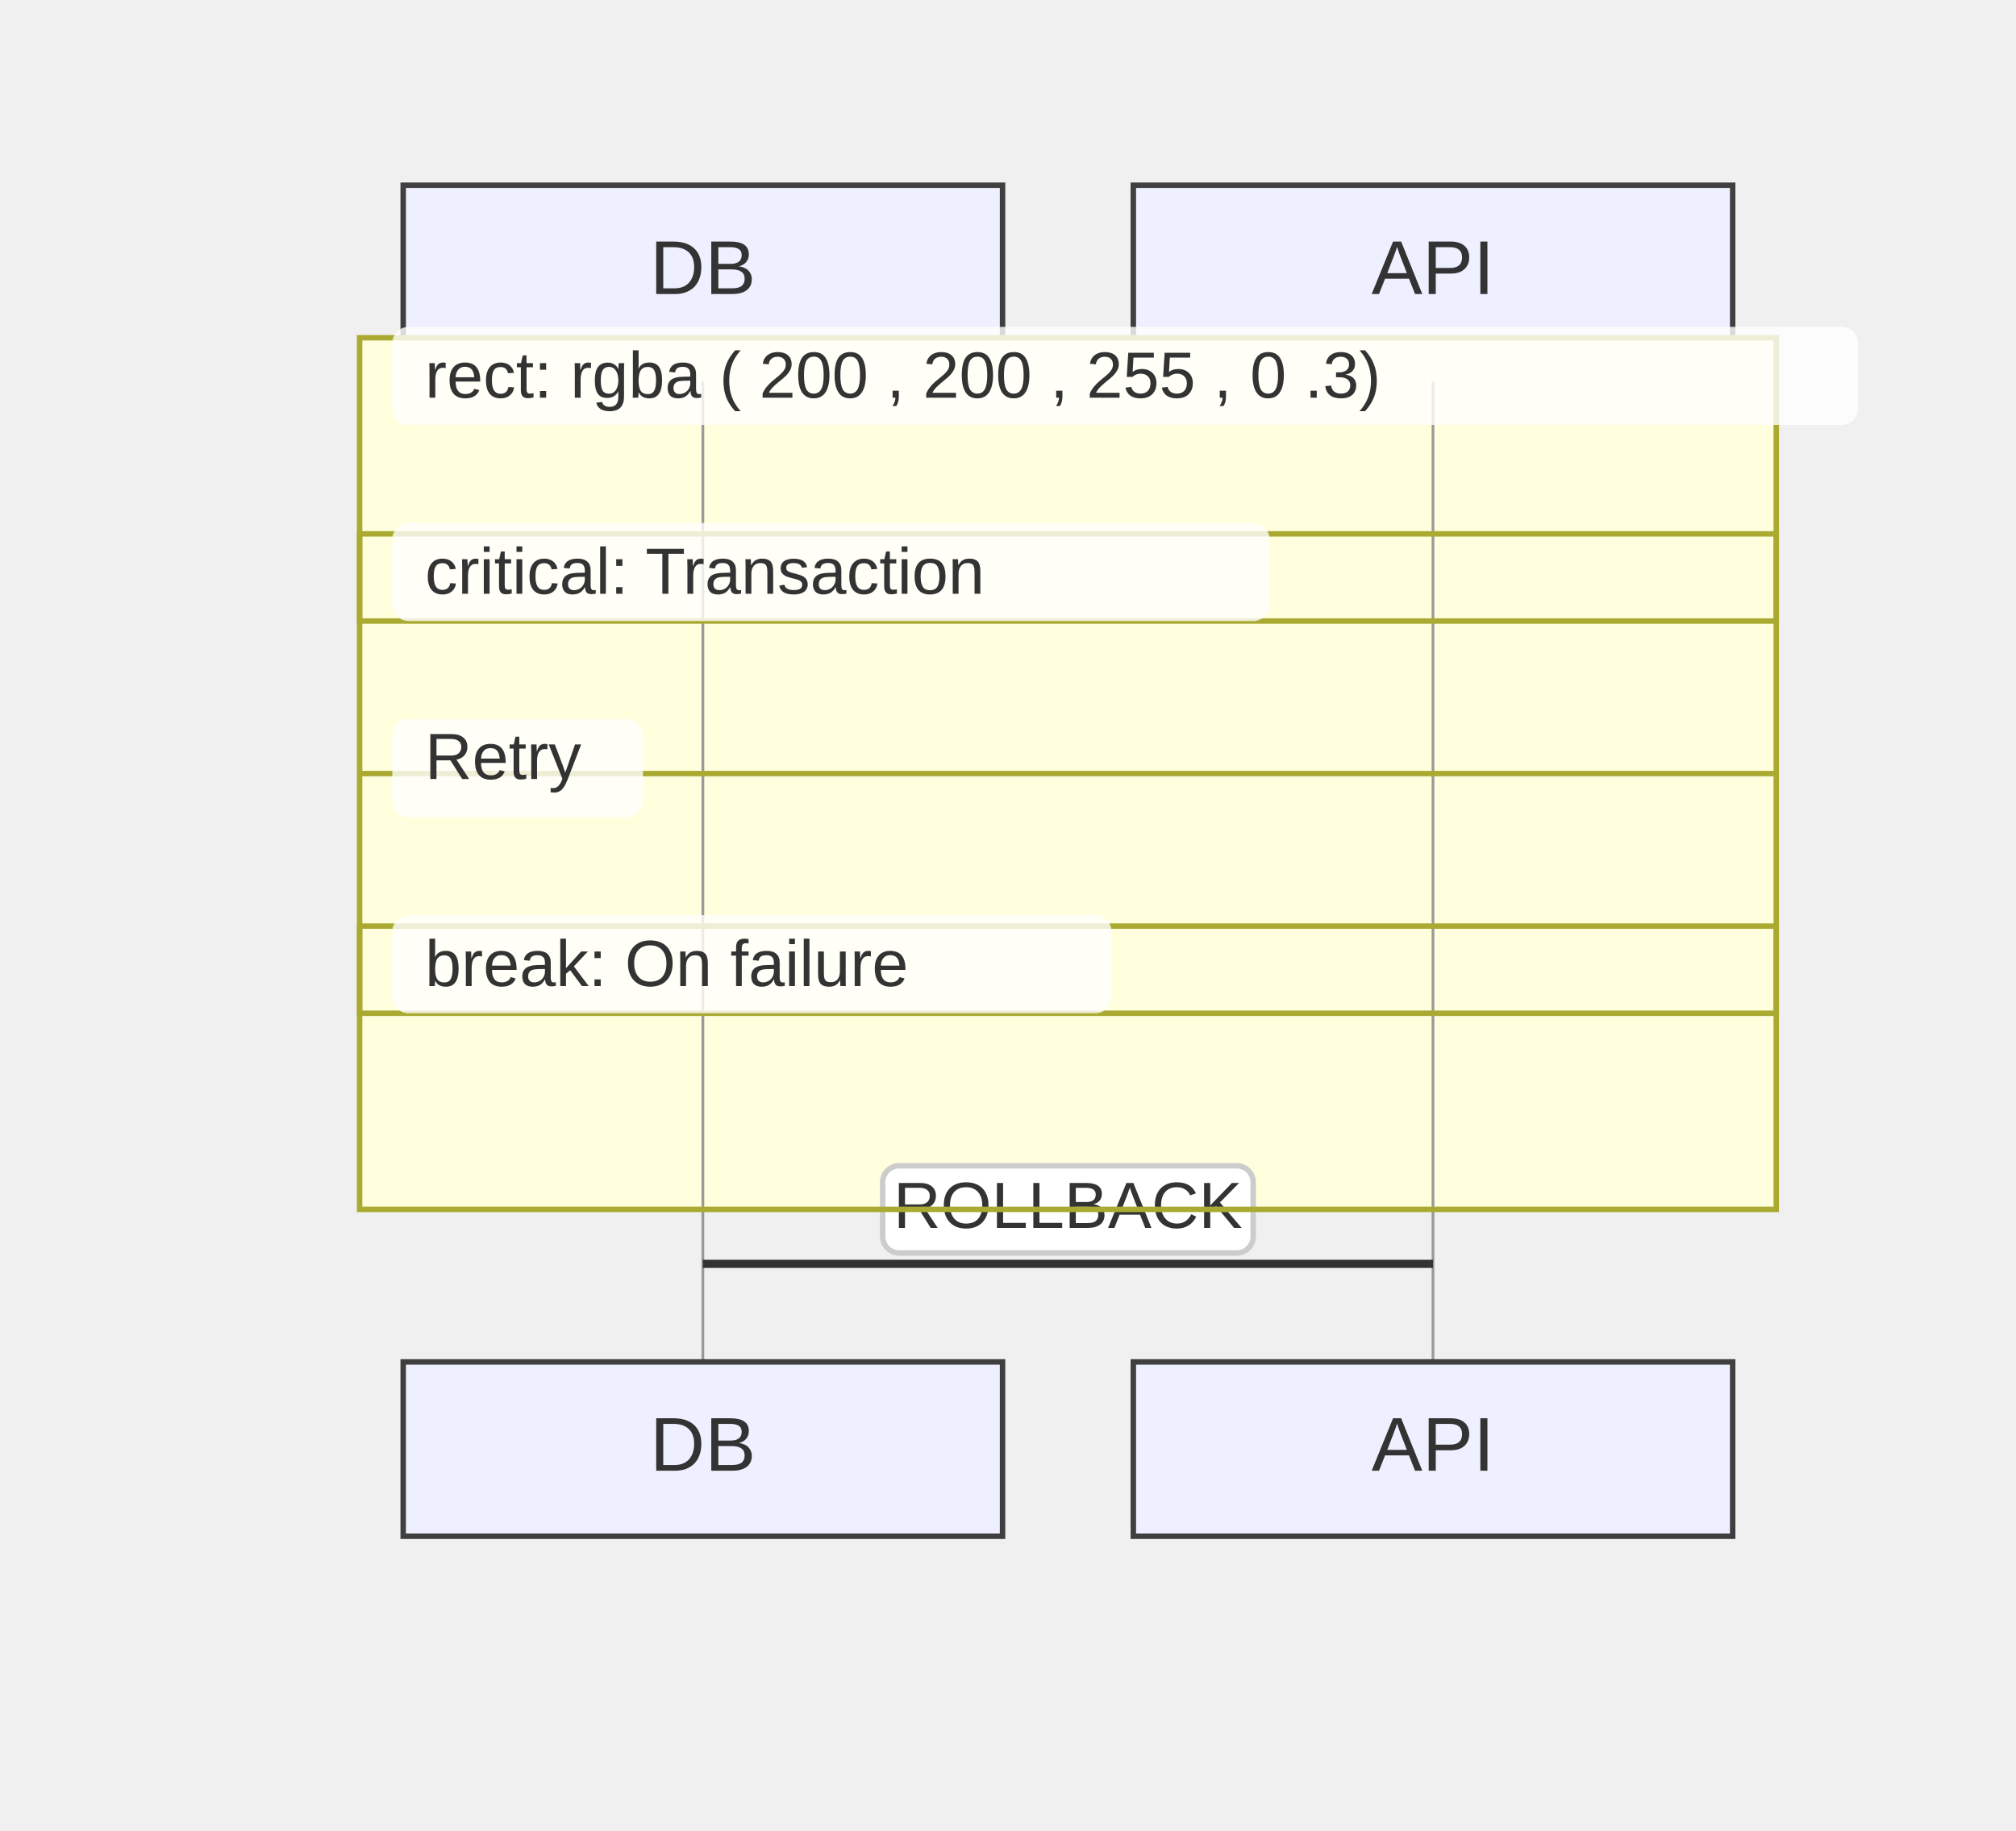
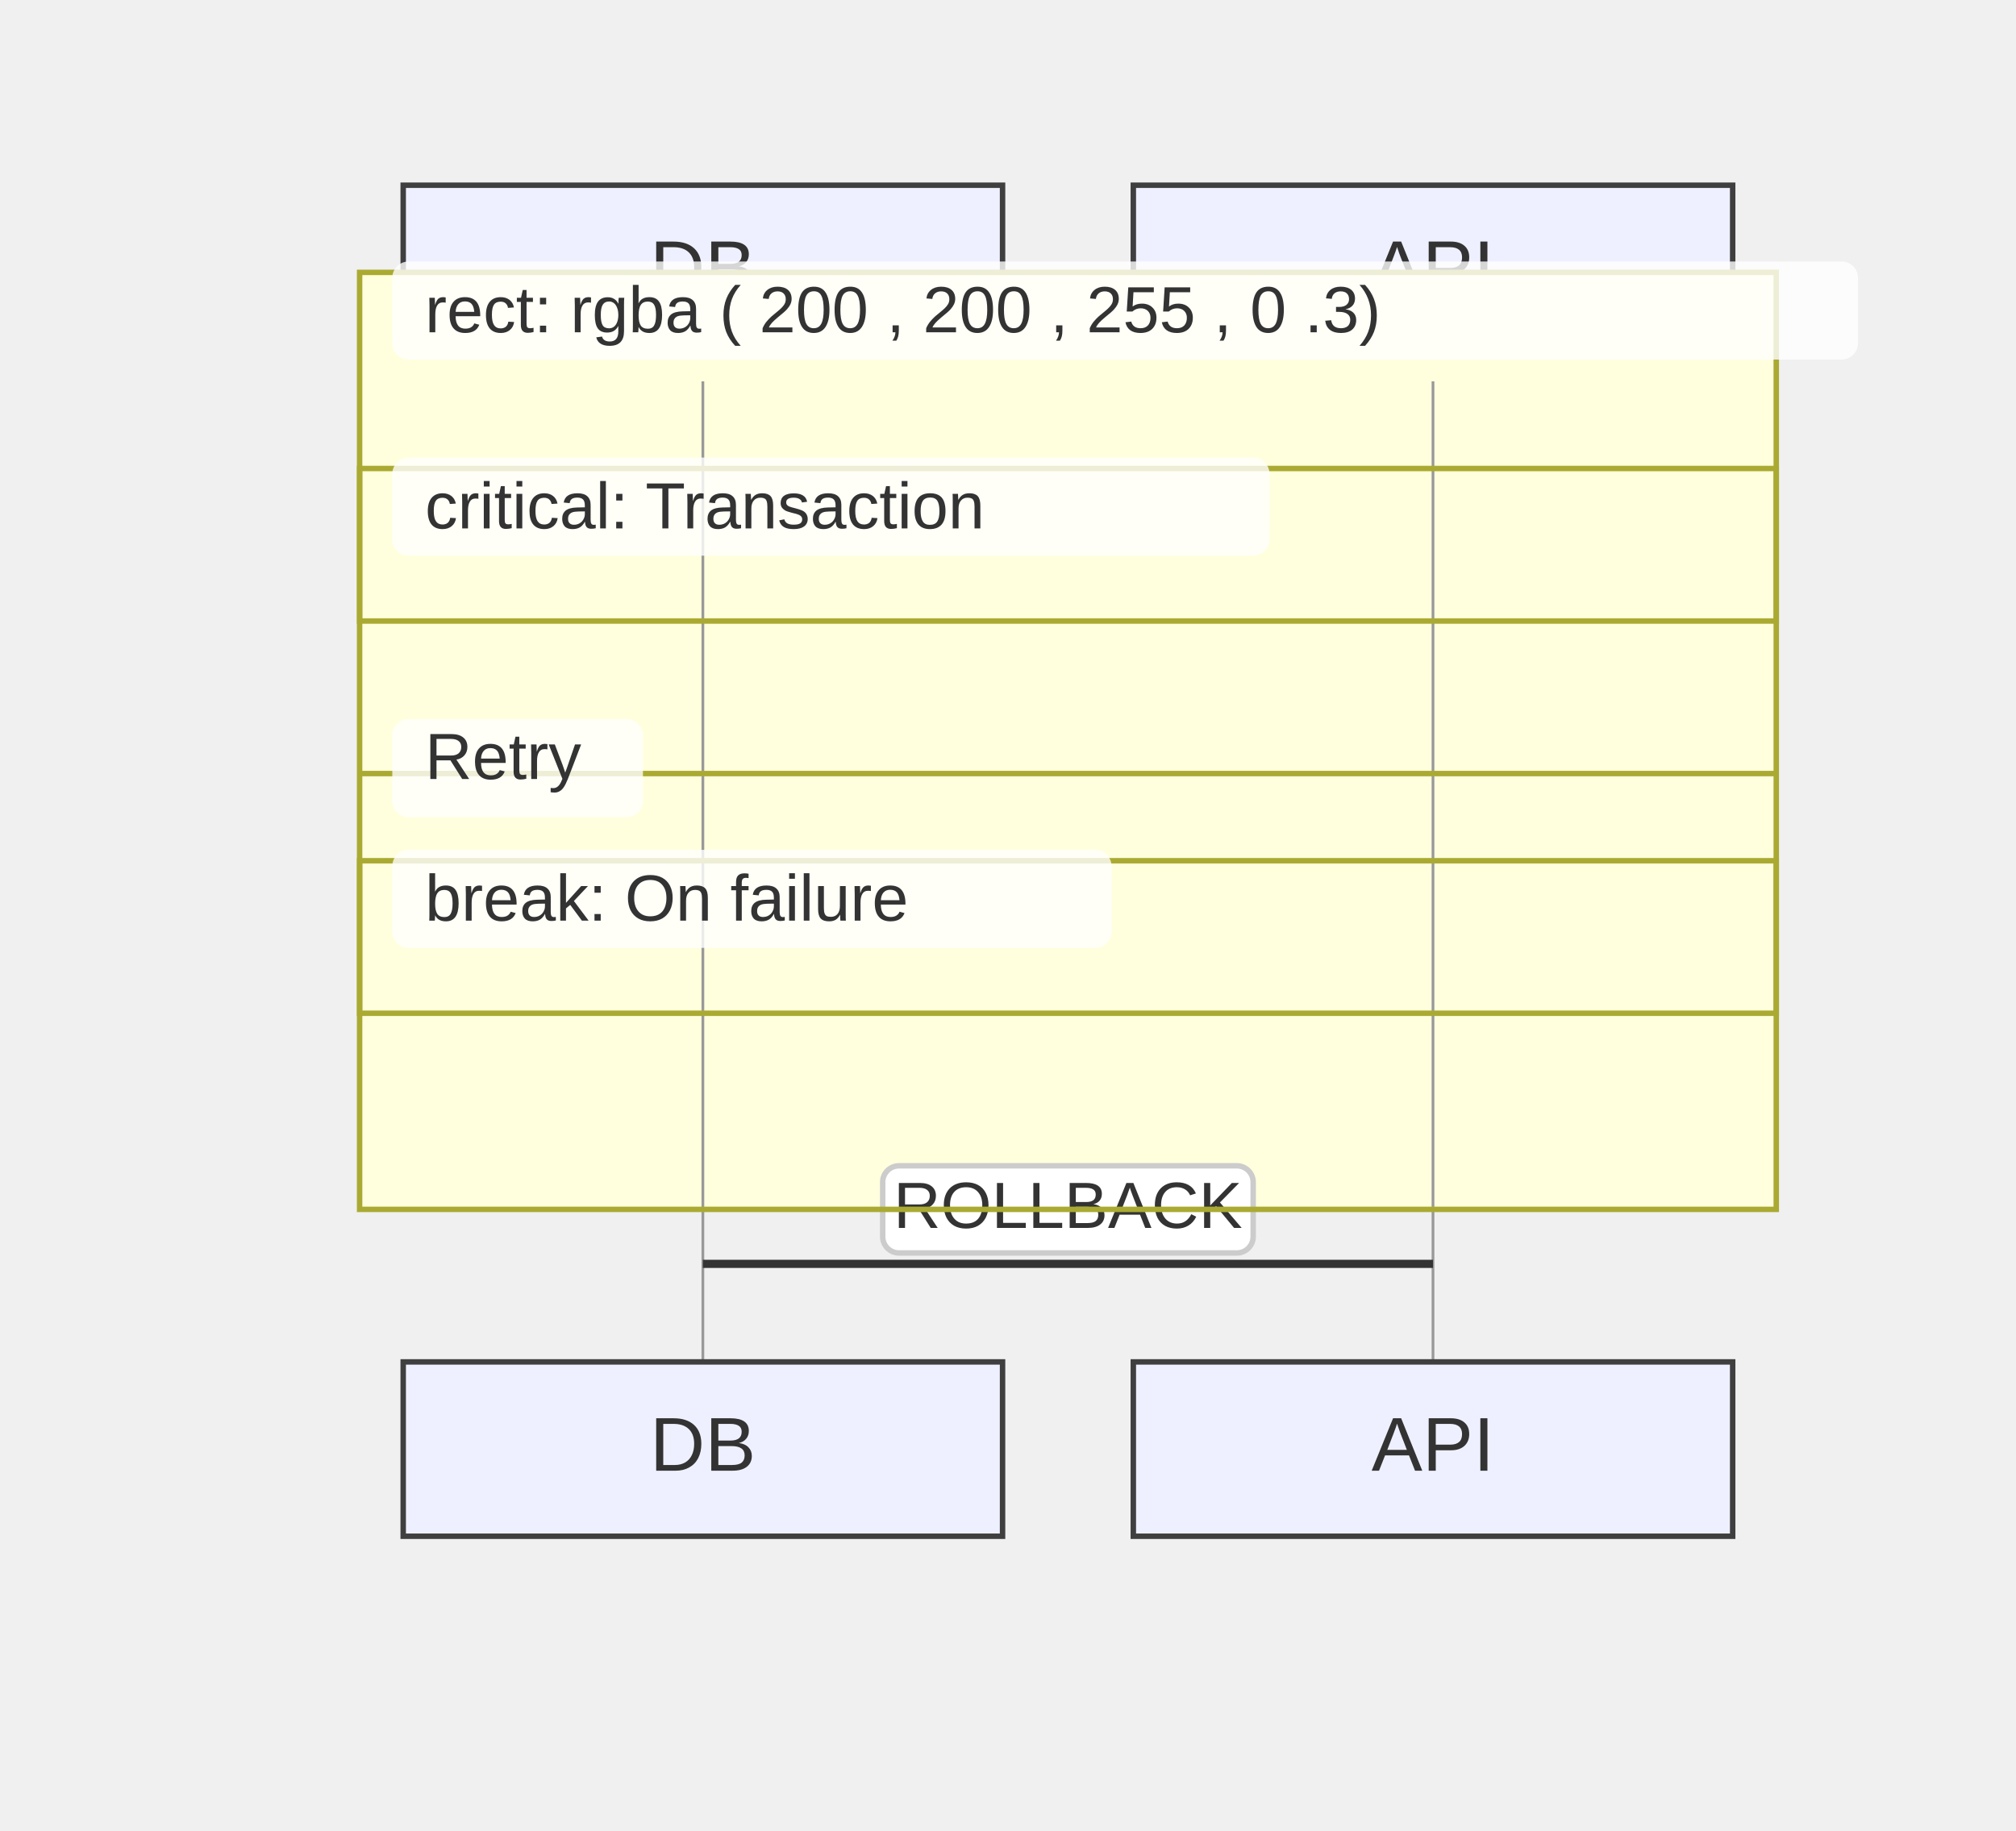
<svg xmlns="http://www.w3.org/2000/svg" width="370" height="336" viewBox="-50 -10 370 336">
  <style>
    .node-shape { fill: #eef0ff; stroke: #3f3f3f; stroke-width: 1px; }
    .node-label { fill: #333; font-family: Arial, sans-serif; font-size: 14px; }
    .edge-path { stroke: #555555; stroke-width: 2px; fill: none; }
    .edge-label-bg { fill: rgba(232,232,232, 0.8); opacity: 0.5; }
    .edge-label-text { fill: #333; font-family: Arial, sans-serif; font-size: 12px; }

    /* Cluster (flowchart + sequence blocks) */
    .cluster-bg { fill: #ffffde; }
    .cluster-border { fill: none; stroke: #aaaa33; stroke-width: 1px; }
    .cluster-title-bg { fill: rgba(255,255,255,0.8); }
    .cluster-label-text { fill: #333; font-family: Arial, sans-serif; font-size: 12px; }

    /* Notes */
    .note { fill: #fff5ad; stroke: #aaaa33; stroke-width: 1px; }
    .note-text { fill: #333; font-family: Arial, sans-serif; font-size: 12px; }

    /* Sequence-specific add-ons (safe for flowcharts too) */
    .actor-rect { fill: #eaeaea; stroke: #666; stroke-width: 1.5px; }
    .actor-label { fill: #111; font-family: Arial, sans-serif; font-size: 16px; }
    .lifeline { stroke: #999; stroke-width: 0.5px; }
    .activation { fill: #f4f4f4; stroke: #666; stroke-width: 1px; }
    .msg-line { stroke: #333; stroke-width: 1.5px; fill: none; }
    .msg-line.dotted { stroke-dasharray: 2 2; }
    .msg-line.thick { stroke-width: 3px; }
    .msg-label { fill: #333; font-family: Arial, sans-serif; font-size: 12px; dominant-baseline: middle; }
    .msg-label-bg { fill: #ffffff; stroke: #cccccc; stroke-width: 1px; rx: 3; }
  </style>
  <g class="actor" transform="translate(24,24)">
    <rect class="node-shape" width="110" height="32" rx="0" />
    <text class="node-label" x="55" y="16" text-anchor="middle" dominant-baseline="middle">DB</text>
  </g>
  <g class="actor" transform="translate(158,24)">
    <rect class="node-shape" width="110" height="32" rx="0" />
    <text class="node-label" x="55" y="16" text-anchor="middle" dominant-baseline="middle">API</text>
  </g>
-   <g class="cluster-bg-layer" transform="translate(16,52)">
-     <rect class="cluster-bg" x="0" y="0" width="260" height="52" rx="0" />
+   <g class="cluster-bg-layer" transform="translate(16,40)">
+     <rect class="cluster-bg" x="0" y="0" width="260" height="64" rx="0" />
  </g>
-   <g class="cluster-bg-layer" transform="translate(16,88)">
-     <rect class="cluster-bg" x="0" y="0" width="260" height="88" rx="0" />
+   <g class="cluster-bg-layer" transform="translate(16,76)">
+     <rect class="cluster-bg" x="0" y="0" width="260" height="100" rx="0" />
  </g>
-   <g class="cluster-bg-layer" transform="translate(16,160)">
-     <rect class="cluster-bg" x="0" y="0" width="260" height="52" rx="0" />
+   <g class="cluster-bg-layer" transform="translate(16,148)">
+     <rect class="cluster-bg" x="0" y="0" width="260" height="64" rx="0" />
  </g>
  <line class="lifeline" x1="79" y1="60" x2="79" y2="240" />
  <line class="lifeline" x1="213" y1="60" x2="213" y2="240" />
  <path class="msg-line solid" d="M 213 222 L 79 222" />
  <g class="crosshead" transform="translate(79,222)">
    <path d="M -4 -4 L 4 4" />
    <path d="M -4 4 L 4 -4" />
  </g>
  <rect class="msg-label-bg" x="112" y="204" width="68" height="16" rx="0" />
  <text class="msg-label" x="146" y="212" text-anchor="middle">ROLLBACK</text>
-   <g class="cluster-overlay" transform="translate(16,52)">
-     <rect class="cluster-border" x="0" y="0" width="260" height="52" rx="0" />
+   <g class="cluster-overlay" transform="translate(16,40)">
+     <rect class="cluster-border" x="0" y="0" width="260" height="64" rx="0" />
    <rect class="cluster-title-bg" x="6" y="-2" width="269" height="18" rx="3" />
    <text class="cluster-label-text" x="12" y="11" text-anchor="start">rect: rgba ( 200 , 200 , 255 , 0 .3)</text>
  </g>
-   <g class="cluster-overlay" transform="translate(16,88)">
-     <rect class="cluster-border" x="0" y="0" width="260" height="88" rx="0" />
+   <g class="cluster-overlay" transform="translate(16,76)">
+     <rect class="cluster-border" x="0" y="0" width="260" height="100" rx="0" />
    <rect class="cluster-title-bg" x="6" y="-2" width="161" height="18" rx="3" />
    <text class="cluster-label-text" x="12" y="11" text-anchor="start">critical: Transaction</text>
-     <line x1="0" y1="44" x2="260" y2="44" class="cluster-border" />
-     <rect class="cluster-title-bg" x="6" y="34" width="46" height="18" rx="3" />
-     <text class="cluster-label-text" x="12" y="45" text-anchor="start">Retry</text>
+     <line x1="0" y1="56" x2="260" y2="56" class="cluster-border" />
+     <rect class="cluster-title-bg" x="6" y="46" width="46" height="18" rx="3" />
+     <text class="cluster-label-text" x="12" y="57" text-anchor="start">Retry</text>
  </g>
-   <g class="cluster-overlay" transform="translate(16,160)">
-     <rect class="cluster-border" x="0" y="0" width="260" height="52" rx="0" />
+   <g class="cluster-overlay" transform="translate(16,148)">
+     <rect class="cluster-border" x="0" y="0" width="260" height="64" rx="0" />
    <rect class="cluster-title-bg" x="6" y="-2" width="132" height="18" rx="3" />
    <text class="cluster-label-text" x="12" y="11" text-anchor="start">break: On failure</text>
  </g>
  <g class="actor" transform="translate(24,240)">
    <rect class="node-shape" width="110" height="32" rx="0" />
    <text class="node-label" x="55" y="16" text-anchor="middle" dominant-baseline="middle">DB</text>
  </g>
  <g class="actor" transform="translate(158,240)">
    <rect class="node-shape" width="110" height="32" rx="0" />
    <text class="node-label" x="55" y="16" text-anchor="middle" dominant-baseline="middle">API</text>
  </g>
</svg>
